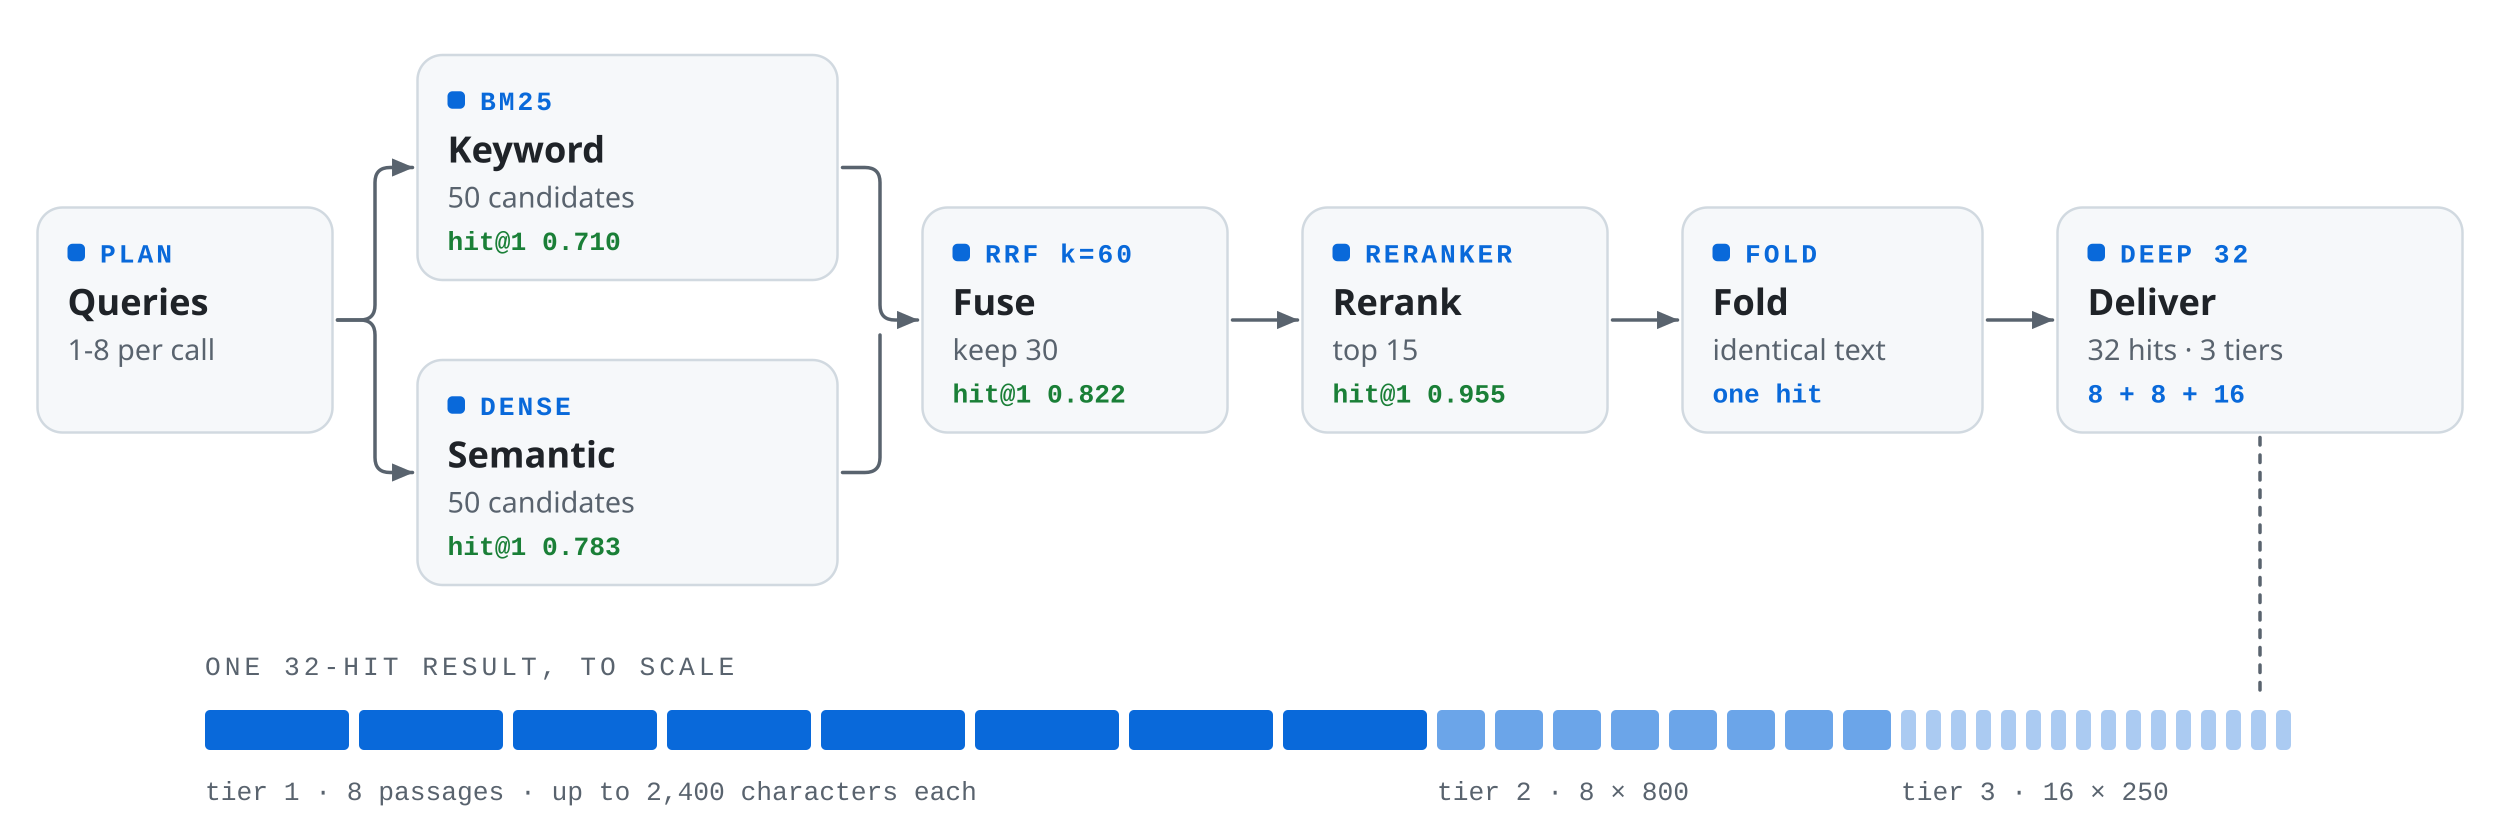
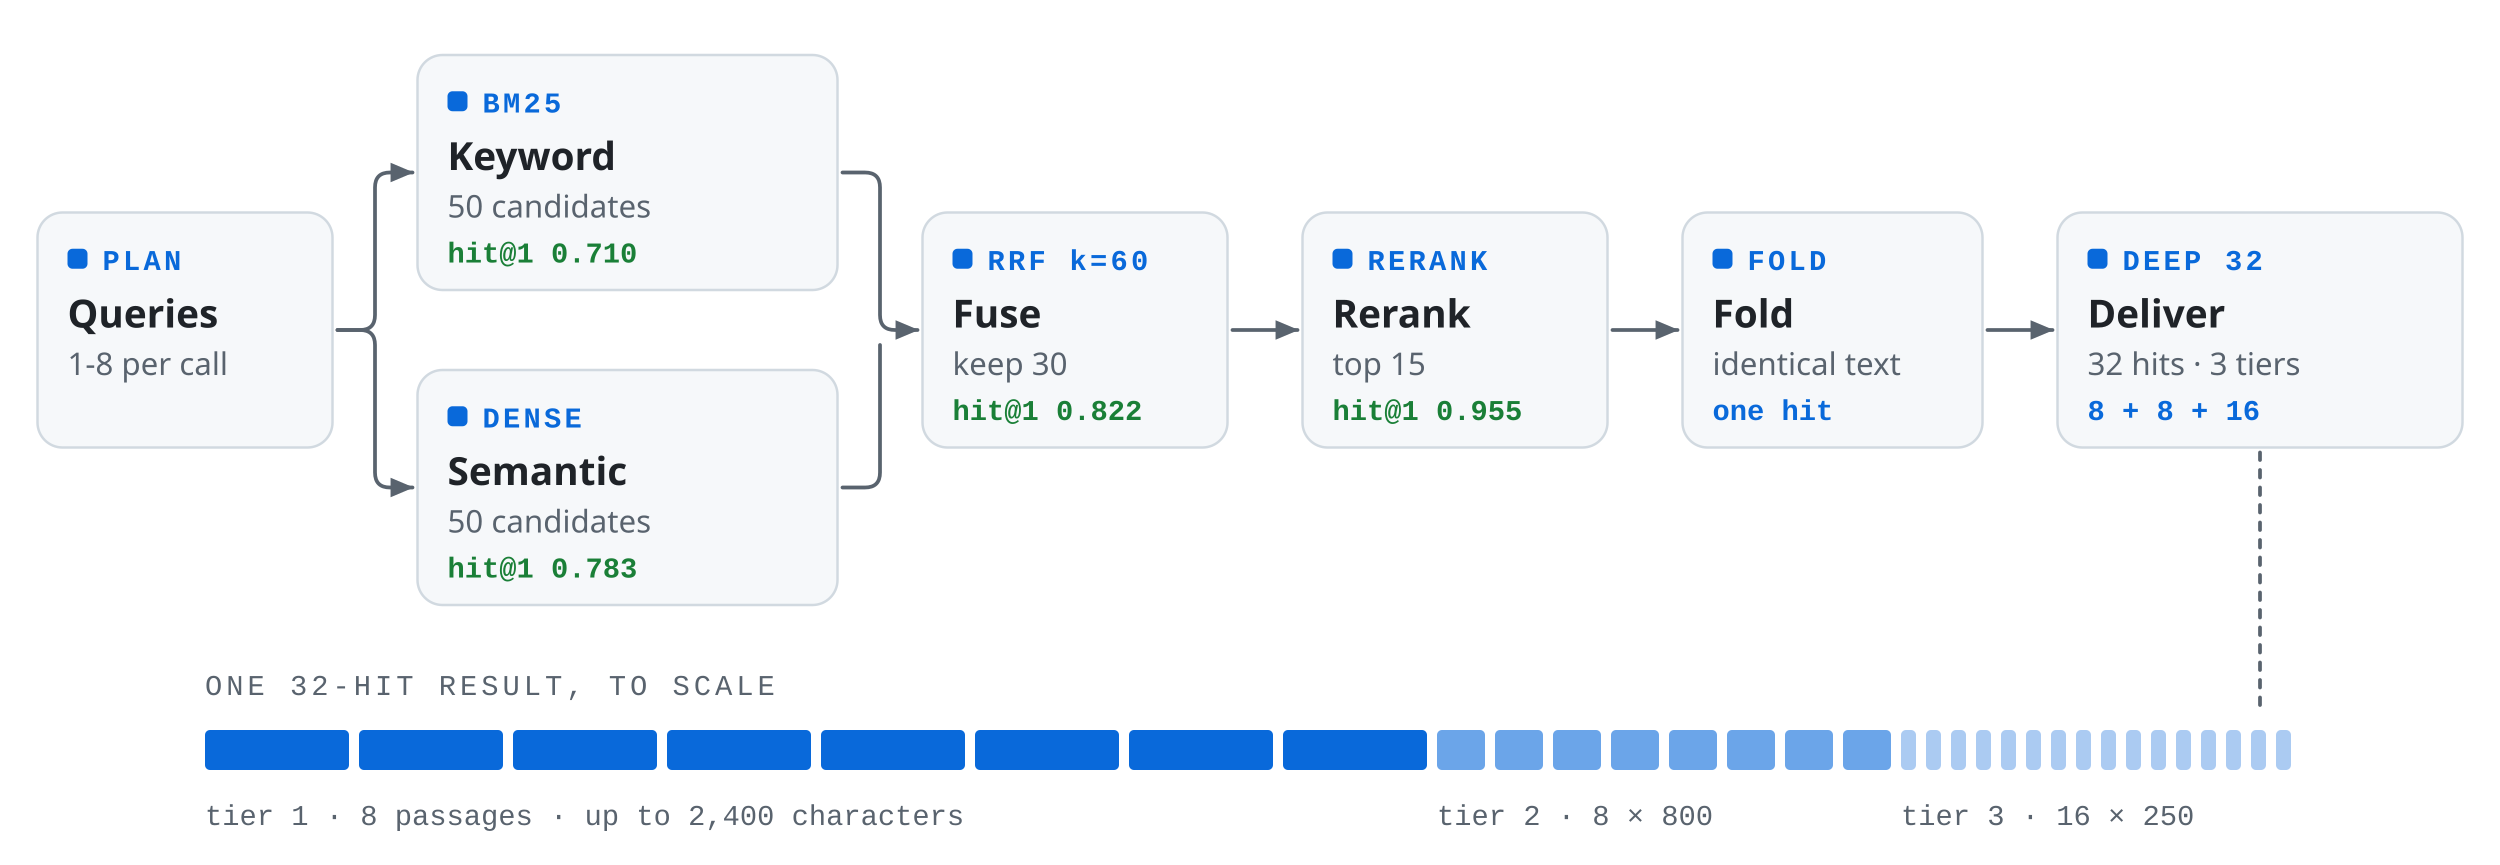
- <svg xmlns="http://www.w3.org/2000/svg" width="1000" height="336" viewBox="0 0 1000 336" role="img" aria-labelledby="t d">
+ <svg xmlns="http://www.w3.org/2000/svg" width="1000" height="346" viewBox="0 0 1000 346" role="img" aria-labelledby="t d">
  <style>.s{font-family:-apple-system,BlinkMacSystemFont,'Segoe UI','Noto Sans',Helvetica,Arial,sans-serif}.m{font-family:ui-monospace,SFMono-Regular,'SF Mono',Menlo,Consolas,'Liberation Mono',monospace}</style>
  <defs>
    <marker id="ah" viewBox="0 0 10 10" refX="9" refY="5" markerWidth="6.5" markerHeight="6.5" orient="auto">
      <path d="M0 1L9.5 5L0 9z" fill="#59636e" />
    </marker>
  </defs>
-   <rect x="15" y="83" width="118" height="90" rx="10" fill="#f6f8fa" stroke="#d1d9e0" />
-   <rect x="27" y="97.5" width="7" height="7" rx="2" fill="#0969da" />
-   <text x="40" y="105" class="m" font-size="10.5" font-weight="600" fill="#0969da" letter-spacing="1.2">PLAN</text>
-   <text x="27" y="126" class="s" font-size="14.5" font-weight="700" fill="#1f2328">Queries</text>
-   <text x="27" y="144" class="s" font-size="11.5" font-weight="400" fill="#59636e">1-8 per call</text>
-   <rect x="167" y="22" width="168" height="90" rx="10" fill="#f6f8fa" stroke="#d1d9e0" />
-   <rect x="179" y="36.5" width="7" height="7" rx="2" fill="#0969da" />
-   <text x="192" y="44" class="m" font-size="10.5" font-weight="600" fill="#0969da" letter-spacing="1.2">BM25</text>
-   <text x="179" y="65" class="s" font-size="14.5" font-weight="700" fill="#1f2328">Keyword</text>
-   <text x="179" y="83" class="s" font-size="11.5" font-weight="400" fill="#59636e">50 candidates</text>
-   <text x="179" y="100" class="m" font-size="10.5" font-weight="600" fill="#1a7f37">hit@1 0.710</text>
-   <rect x="167" y="144" width="168" height="90" rx="10" fill="#f6f8fa" stroke="#d1d9e0" />
-   <rect x="179" y="158.5" width="7" height="7" rx="2" fill="#0969da" />
-   <text x="192" y="166" class="m" font-size="10.5" font-weight="600" fill="#0969da" letter-spacing="1.2">DENSE</text>
-   <text x="179" y="187" class="s" font-size="14.5" font-weight="700" fill="#1f2328">Semantic</text>
-   <text x="179" y="205" class="s" font-size="11.5" font-weight="400" fill="#59636e">50 candidates</text>
-   <text x="179" y="222" class="m" font-size="10.5" font-weight="600" fill="#1a7f37">hit@1 0.783</text>
-   <rect x="369" y="83" width="122" height="90" rx="10" fill="#f6f8fa" stroke="#d1d9e0" />
-   <rect x="381" y="97.5" width="7" height="7" rx="2" fill="#0969da" />
-   <text x="394" y="105" class="m" font-size="10.5" font-weight="600" fill="#0969da" letter-spacing="1.2">RRF k=60</text>
-   <text x="381" y="126" class="s" font-size="14.5" font-weight="700" fill="#1f2328">Fuse</text>
-   <text x="381" y="144" class="s" font-size="11.5" font-weight="400" fill="#59636e">keep 30</text>
-   <text x="381" y="161" class="m" font-size="10.5" font-weight="600" fill="#1a7f37">hit@1 0.822</text>
-   <rect x="521" y="83" width="122" height="90" rx="10" fill="#f6f8fa" stroke="#d1d9e0" />
-   <rect x="533" y="97.5" width="7" height="7" rx="2" fill="#0969da" />
-   <text x="546" y="105" class="m" font-size="10.5" font-weight="600" fill="#0969da" letter-spacing="1.2">RERANKER</text>
-   <text x="533" y="126" class="s" font-size="14.5" font-weight="700" fill="#1f2328">Rerank</text>
-   <text x="533" y="144" class="s" font-size="11.5" font-weight="400" fill="#59636e">top 15</text>
-   <text x="533" y="161" class="m" font-size="10.5" font-weight="600" fill="#1a7f37">hit@1 0.955</text>
-   <rect x="673" y="83" width="120" height="90" rx="10" fill="#f6f8fa" stroke="#d1d9e0" />
-   <rect x="685" y="97.5" width="7" height="7" rx="2" fill="#0969da" />
-   <text x="698" y="105" class="m" font-size="10.5" font-weight="600" fill="#0969da" letter-spacing="1.2">FOLD</text>
-   <text x="685" y="126" class="s" font-size="14.5" font-weight="700" fill="#1f2328">Fold</text>
-   <text x="685" y="144" class="s" font-size="11.5" font-weight="400" fill="#59636e">identical text</text>
-   <text x="685" y="161" class="m" font-size="10.5" font-weight="600" fill="#0969da">one hit</text>
-   <rect x="823" y="83" width="162" height="90" rx="10" fill="#f6f8fa" stroke="#d1d9e0" />
-   <rect x="835" y="97.5" width="7" height="7" rx="2" fill="#0969da" />
-   <text x="848" y="105" class="m" font-size="10.5" font-weight="600" fill="#0969da" letter-spacing="1.2">DEEP 32</text>
-   <text x="835" y="126" class="s" font-size="14.5" font-weight="700" fill="#1f2328">Deliver</text>
-   <text x="835" y="144" class="s" font-size="11.5" font-weight="400" fill="#59636e">32 hits · 3 tiers</text>
-   <text x="835" y="161" class="m" font-size="10.5" font-weight="600" fill="#0969da">8 + 8 + 16</text>
-   <path d="M135 128H144Q150 128 150 122V73Q150 67 156 67H165" fill="none" stroke="#59636e" stroke-width="1.4" stroke-linejoin="round" stroke-linecap="round" marker-end="url(#ah)" />
-   <path d="M135 128H144Q150 128 150 134V183Q150 189 156 189H165" fill="none" stroke="#59636e" stroke-width="1.4" stroke-linejoin="round" stroke-linecap="round" marker-end="url(#ah)" />
-   <path d="M337 67H346Q352 67 352 73V122Q352 128 358 128H367" fill="none" stroke="#59636e" stroke-width="1.4" stroke-linejoin="round" stroke-linecap="round" marker-end="url(#ah)" />
-   <path d="M337 189H346Q352 189 352 183V134" fill="none" stroke="#59636e" stroke-width="1.4" stroke-linejoin="round" stroke-linecap="round" />
-   <path d="M493 128H519" fill="none" stroke="#59636e" stroke-width="1.4" stroke-linejoin="round" stroke-linecap="round" marker-end="url(#ah)" />
-   <path d="M645 128H671" fill="none" stroke="#59636e" stroke-width="1.4" stroke-linejoin="round" stroke-linecap="round" marker-end="url(#ah)" />
-   <path d="M795 128H821" fill="none" stroke="#59636e" stroke-width="1.4" stroke-linejoin="round" stroke-linecap="round" marker-end="url(#ah)" />
-   <path d="M904 175V276" fill="none" stroke="#59636e" stroke-width="1.4" stroke-linejoin="round" stroke-linecap="round" stroke-dasharray="3 4" />
-   <text x="82" y="270" class="m" font-size="10.5" font-weight="400" fill="#59636e" letter-spacing="1.6">ONE 32-HIT RESULT, TO SCALE</text>
-   <rect x="82" y="284" width="57.6" height="16" rx="2" fill="#0969da" fill-opacity="1" />
-   <rect x="143.6" y="284" width="57.6" height="16" rx="2" fill="#0969da" fill-opacity="1" />
-   <rect x="205.2" y="284" width="57.6" height="16" rx="2" fill="#0969da" fill-opacity="1" />
-   <rect x="266.8" y="284" width="57.6" height="16" rx="2" fill="#0969da" fill-opacity="1" />
-   <rect x="328.4" y="284" width="57.6" height="16" rx="2" fill="#0969da" fill-opacity="1" />
-   <rect x="390" y="284" width="57.6" height="16" rx="2" fill="#0969da" fill-opacity="1" />
-   <rect x="451.6" y="284" width="57.6" height="16" rx="2" fill="#0969da" fill-opacity="1" />
-   <rect x="513.2" y="284" width="57.6" height="16" rx="2" fill="#0969da" fill-opacity="1" />
-   <rect x="574.8" y="284" width="19.2" height="16" rx="2" fill="#0969da" fill-opacity="0.6" />
-   <rect x="598" y="284" width="19.2" height="16" rx="2" fill="#0969da" fill-opacity="0.6" />
-   <rect x="621.2" y="284" width="19.2" height="16" rx="2" fill="#0969da" fill-opacity="0.6" />
-   <rect x="644.4" y="284" width="19.2" height="16" rx="2" fill="#0969da" fill-opacity="0.6" />
-   <rect x="667.6" y="284" width="19.2" height="16" rx="2" fill="#0969da" fill-opacity="0.6" />
-   <rect x="690.8" y="284" width="19.2" height="16" rx="2" fill="#0969da" fill-opacity="0.6" />
-   <rect x="714" y="284" width="19.2" height="16" rx="2" fill="#0969da" fill-opacity="0.6" />
-   <rect x="737.2" y="284" width="19.2" height="16" rx="2" fill="#0969da" fill-opacity="0.6" />
-   <rect x="760.4" y="284" width="6" height="16" rx="2" fill="#0969da" fill-opacity="0.34" />
-   <rect x="770.4" y="284" width="6" height="16" rx="2" fill="#0969da" fill-opacity="0.34" />
-   <rect x="780.4" y="284" width="6" height="16" rx="2" fill="#0969da" fill-opacity="0.34" />
-   <rect x="790.4" y="284" width="6" height="16" rx="2" fill="#0969da" fill-opacity="0.34" />
-   <rect x="800.4" y="284" width="6" height="16" rx="2" fill="#0969da" fill-opacity="0.34" />
-   <rect x="810.4" y="284" width="6" height="16" rx="2" fill="#0969da" fill-opacity="0.34" />
-   <rect x="820.4" y="284" width="6" height="16" rx="2" fill="#0969da" fill-opacity="0.34" />
-   <rect x="830.4" y="284" width="6" height="16" rx="2" fill="#0969da" fill-opacity="0.34" />
-   <rect x="840.4" y="284" width="6" height="16" rx="2" fill="#0969da" fill-opacity="0.34" />
-   <rect x="850.4" y="284" width="6" height="16" rx="2" fill="#0969da" fill-opacity="0.34" />
-   <rect x="860.4" y="284" width="6" height="16" rx="2" fill="#0969da" fill-opacity="0.34" />
-   <rect x="870.4" y="284" width="6" height="16" rx="2" fill="#0969da" fill-opacity="0.34" />
-   <rect x="880.4" y="284" width="6" height="16" rx="2" fill="#0969da" fill-opacity="0.34" />
-   <rect x="890.4" y="284" width="6" height="16" rx="2" fill="#0969da" fill-opacity="0.34" />
-   <rect x="900.4" y="284" width="6" height="16" rx="2" fill="#0969da" fill-opacity="0.34" />
-   <rect x="910.4" y="284" width="6" height="16" rx="2" fill="#0969da" fill-opacity="0.34" />
-   <text x="82" y="320" class="m" font-size="10.5" font-weight="400" fill="#59636e">tier 1 · 8 passages · up to 2,400 characters each</text>
-   <text x="574.8" y="320" class="m" font-size="10.5" font-weight="400" fill="#59636e">tier 2 · 8 × 800</text>
-   <text x="760.4" y="320" class="m" font-size="10.5" font-weight="400" fill="#59636e">tier 3 · 16 × 250</text>
+   <rect x="15" y="85" width="118" height="94" rx="10" fill="#f6f8fa" stroke="#d1d9e0" />
+   <rect x="27" y="99.5" width="8" height="8" rx="2" fill="#0969da" />
+   <text x="41" y="108" class="m" font-size="11.5" font-weight="600" fill="#0969da" letter-spacing="1.3">PLAN</text>
+   <text x="27" y="131" class="s" font-size="15.5" font-weight="700" fill="#1f2328">Queries</text>
+   <text x="27" y="150" class="s" font-size="12.5" font-weight="400" fill="#59636e">1-8 per call</text>
+   <rect x="167" y="22" width="168" height="94" rx="10" fill="#f6f8fa" stroke="#d1d9e0" />
+   <rect x="179" y="36.5" width="8" height="8" rx="2" fill="#0969da" />
+   <text x="193" y="45" class="m" font-size="11.5" font-weight="600" fill="#0969da" letter-spacing="1.3">BM25</text>
+   <text x="179" y="68" class="s" font-size="15.5" font-weight="700" fill="#1f2328">Keyword</text>
+   <text x="179" y="87" class="s" font-size="12.5" font-weight="400" fill="#59636e">50 candidates</text>
+   <text x="179" y="105" class="m" font-size="11.5" font-weight="600" fill="#1a7f37">hit@1 0.710</text>
+   <rect x="167" y="148" width="168" height="94" rx="10" fill="#f6f8fa" stroke="#d1d9e0" />
+   <rect x="179" y="162.5" width="8" height="8" rx="2" fill="#0969da" />
+   <text x="193" y="171" class="m" font-size="11.5" font-weight="600" fill="#0969da" letter-spacing="1.3">DENSE</text>
+   <text x="179" y="194" class="s" font-size="15.5" font-weight="700" fill="#1f2328">Semantic</text>
+   <text x="179" y="213" class="s" font-size="12.5" font-weight="400" fill="#59636e">50 candidates</text>
+   <text x="179" y="231" class="m" font-size="11.5" font-weight="600" fill="#1a7f37">hit@1 0.783</text>
+   <rect x="369" y="85" width="122" height="94" rx="10" fill="#f6f8fa" stroke="#d1d9e0" />
+   <rect x="381" y="99.5" width="8" height="8" rx="2" fill="#0969da" />
+   <text x="395" y="108" class="m" font-size="11.5" font-weight="600" fill="#0969da" letter-spacing="1.3">RRF k=60</text>
+   <text x="381" y="131" class="s" font-size="15.5" font-weight="700" fill="#1f2328">Fuse</text>
+   <text x="381" y="150" class="s" font-size="12.5" font-weight="400" fill="#59636e">keep 30</text>
+   <text x="381" y="168" class="m" font-size="11.5" font-weight="600" fill="#1a7f37">hit@1 0.822</text>
+   <rect x="521" y="85" width="122" height="94" rx="10" fill="#f6f8fa" stroke="#d1d9e0" />
+   <rect x="533" y="99.5" width="8" height="8" rx="2" fill="#0969da" />
+   <text x="547" y="108" class="m" font-size="11.5" font-weight="600" fill="#0969da" letter-spacing="1.3">RERANK</text>
+   <text x="533" y="131" class="s" font-size="15.5" font-weight="700" fill="#1f2328">Rerank</text>
+   <text x="533" y="150" class="s" font-size="12.5" font-weight="400" fill="#59636e">top 15</text>
+   <text x="533" y="168" class="m" font-size="11.5" font-weight="600" fill="#1a7f37">hit@1 0.955</text>
+   <rect x="673" y="85" width="120" height="94" rx="10" fill="#f6f8fa" stroke="#d1d9e0" />
+   <rect x="685" y="99.5" width="8" height="8" rx="2" fill="#0969da" />
+   <text x="699" y="108" class="m" font-size="11.5" font-weight="600" fill="#0969da" letter-spacing="1.3">FOLD</text>
+   <text x="685" y="131" class="s" font-size="15.5" font-weight="700" fill="#1f2328">Fold</text>
+   <text x="685" y="150" class="s" font-size="12.5" font-weight="400" fill="#59636e">identical text</text>
+   <text x="685" y="168" class="m" font-size="11.5" font-weight="600" fill="#0969da">one hit</text>
+   <rect x="823" y="85" width="162" height="94" rx="10" fill="#f6f8fa" stroke="#d1d9e0" />
+   <rect x="835" y="99.5" width="8" height="8" rx="2" fill="#0969da" />
+   <text x="849" y="108" class="m" font-size="11.5" font-weight="600" fill="#0969da" letter-spacing="1.3">DEEP 32</text>
+   <text x="835" y="131" class="s" font-size="15.5" font-weight="700" fill="#1f2328">Deliver</text>
+   <text x="835" y="150" class="s" font-size="12.5" font-weight="400" fill="#59636e">32 hits · 3 tiers</text>
+   <text x="835" y="168" class="m" font-size="11.5" font-weight="600" fill="#0969da">8 + 8 + 16</text>
+   <path d="M135 132H144Q150 132 150 126V75Q150 69 156 69H165" fill="none" stroke="#59636e" stroke-width="1.5" stroke-linejoin="round" stroke-linecap="round" marker-end="url(#ah)" />
+   <path d="M135 132H144Q150 132 150 138V189Q150 195 156 195H165" fill="none" stroke="#59636e" stroke-width="1.5" stroke-linejoin="round" stroke-linecap="round" marker-end="url(#ah)" />
+   <path d="M337 69H346Q352 69 352 75V126Q352 132 358 132H367" fill="none" stroke="#59636e" stroke-width="1.5" stroke-linejoin="round" stroke-linecap="round" marker-end="url(#ah)" />
+   <path d="M337 195H346Q352 195 352 189V138" fill="none" stroke="#59636e" stroke-width="1.5" stroke-linejoin="round" stroke-linecap="round" />
+   <path d="M493 132H519" fill="none" stroke="#59636e" stroke-width="1.5" stroke-linejoin="round" stroke-linecap="round" marker-end="url(#ah)" />
+   <path d="M645 132H671" fill="none" stroke="#59636e" stroke-width="1.5" stroke-linejoin="round" stroke-linecap="round" marker-end="url(#ah)" />
+   <path d="M795 132H821" fill="none" stroke="#59636e" stroke-width="1.5" stroke-linejoin="round" stroke-linecap="round" marker-end="url(#ah)" />
+   <path d="M904 181V284" fill="none" stroke="#59636e" stroke-width="1.5" stroke-linejoin="round" stroke-linecap="round" stroke-dasharray="3 4" />
+   <text x="82" y="278" class="m" font-size="11.5" font-weight="400" fill="#59636e" letter-spacing="1.6">ONE 32-HIT RESULT, TO SCALE</text>
+   <rect x="82" y="292" width="57.6" height="16" rx="2" fill="#0969da" fill-opacity="1" />
+   <rect x="143.6" y="292" width="57.6" height="16" rx="2" fill="#0969da" fill-opacity="1" />
+   <rect x="205.2" y="292" width="57.6" height="16" rx="2" fill="#0969da" fill-opacity="1" />
+   <rect x="266.8" y="292" width="57.6" height="16" rx="2" fill="#0969da" fill-opacity="1" />
+   <rect x="328.4" y="292" width="57.6" height="16" rx="2" fill="#0969da" fill-opacity="1" />
+   <rect x="390" y="292" width="57.6" height="16" rx="2" fill="#0969da" fill-opacity="1" />
+   <rect x="451.6" y="292" width="57.6" height="16" rx="2" fill="#0969da" fill-opacity="1" />
+   <rect x="513.2" y="292" width="57.6" height="16" rx="2" fill="#0969da" fill-opacity="1" />
+   <rect x="574.8" y="292" width="19.2" height="16" rx="2" fill="#0969da" fill-opacity="0.6" />
+   <rect x="598" y="292" width="19.2" height="16" rx="2" fill="#0969da" fill-opacity="0.6" />
+   <rect x="621.2" y="292" width="19.2" height="16" rx="2" fill="#0969da" fill-opacity="0.6" />
+   <rect x="644.4" y="292" width="19.2" height="16" rx="2" fill="#0969da" fill-opacity="0.6" />
+   <rect x="667.6" y="292" width="19.2" height="16" rx="2" fill="#0969da" fill-opacity="0.6" />
+   <rect x="690.8" y="292" width="19.2" height="16" rx="2" fill="#0969da" fill-opacity="0.6" />
+   <rect x="714" y="292" width="19.2" height="16" rx="2" fill="#0969da" fill-opacity="0.6" />
+   <rect x="737.2" y="292" width="19.2" height="16" rx="2" fill="#0969da" fill-opacity="0.6" />
+   <rect x="760.4" y="292" width="6" height="16" rx="2" fill="#0969da" fill-opacity="0.34" />
+   <rect x="770.4" y="292" width="6" height="16" rx="2" fill="#0969da" fill-opacity="0.34" />
+   <rect x="780.4" y="292" width="6" height="16" rx="2" fill="#0969da" fill-opacity="0.34" />
+   <rect x="790.4" y="292" width="6" height="16" rx="2" fill="#0969da" fill-opacity="0.34" />
+   <rect x="800.4" y="292" width="6" height="16" rx="2" fill="#0969da" fill-opacity="0.34" />
+   <rect x="810.4" y="292" width="6" height="16" rx="2" fill="#0969da" fill-opacity="0.34" />
+   <rect x="820.4" y="292" width="6" height="16" rx="2" fill="#0969da" fill-opacity="0.34" />
+   <rect x="830.4" y="292" width="6" height="16" rx="2" fill="#0969da" fill-opacity="0.34" />
+   <rect x="840.4" y="292" width="6" height="16" rx="2" fill="#0969da" fill-opacity="0.34" />
+   <rect x="850.4" y="292" width="6" height="16" rx="2" fill="#0969da" fill-opacity="0.34" />
+   <rect x="860.4" y="292" width="6" height="16" rx="2" fill="#0969da" fill-opacity="0.34" />
+   <rect x="870.4" y="292" width="6" height="16" rx="2" fill="#0969da" fill-opacity="0.34" />
+   <rect x="880.4" y="292" width="6" height="16" rx="2" fill="#0969da" fill-opacity="0.34" />
+   <rect x="890.4" y="292" width="6" height="16" rx="2" fill="#0969da" fill-opacity="0.34" />
+   <rect x="900.4" y="292" width="6" height="16" rx="2" fill="#0969da" fill-opacity="0.34" />
+   <rect x="910.4" y="292" width="6" height="16" rx="2" fill="#0969da" fill-opacity="0.34" />
+   <text x="82" y="330" class="m" font-size="11.5" font-weight="400" fill="#59636e">tier 1 · 8 passages · up to 2,400 characters</text>
+   <text x="574.8" y="330" class="m" font-size="11.5" font-weight="400" fill="#59636e">tier 2 · 8 × 800</text>
+   <text x="760.4" y="330" class="m" font-size="11.5" font-weight="400" fill="#59636e">tier 3 · 16 × 250</text>
</svg>
